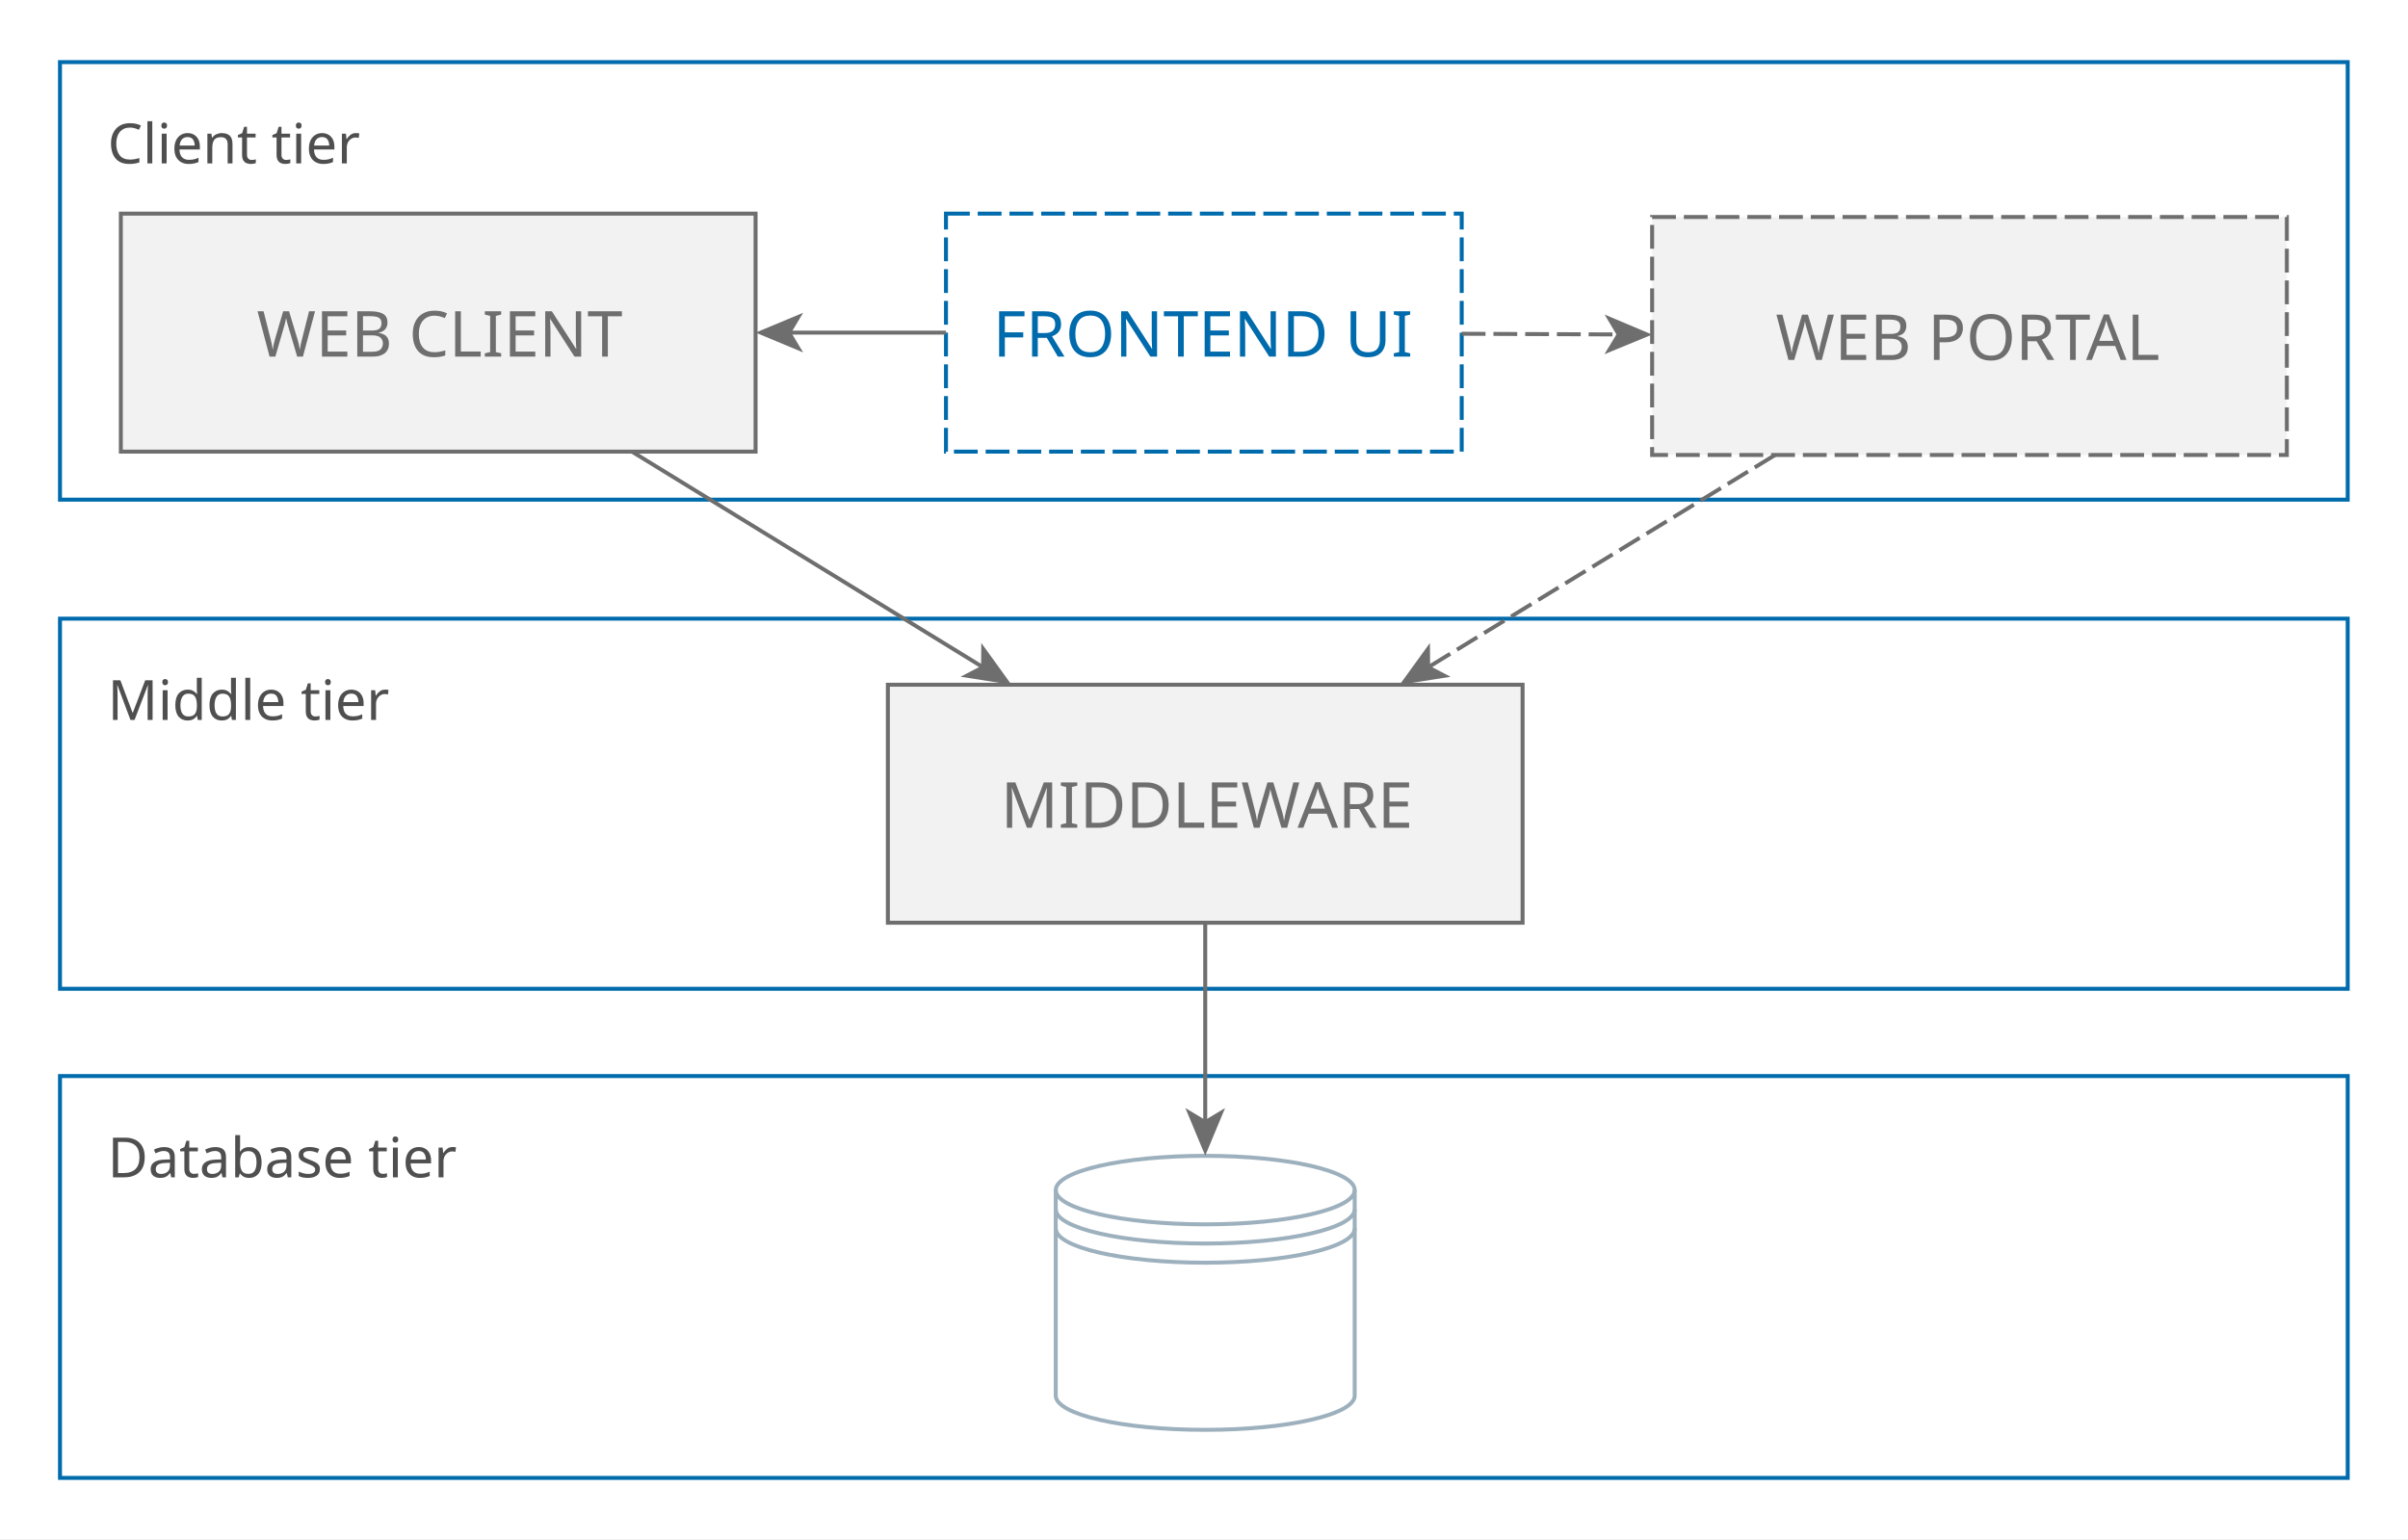
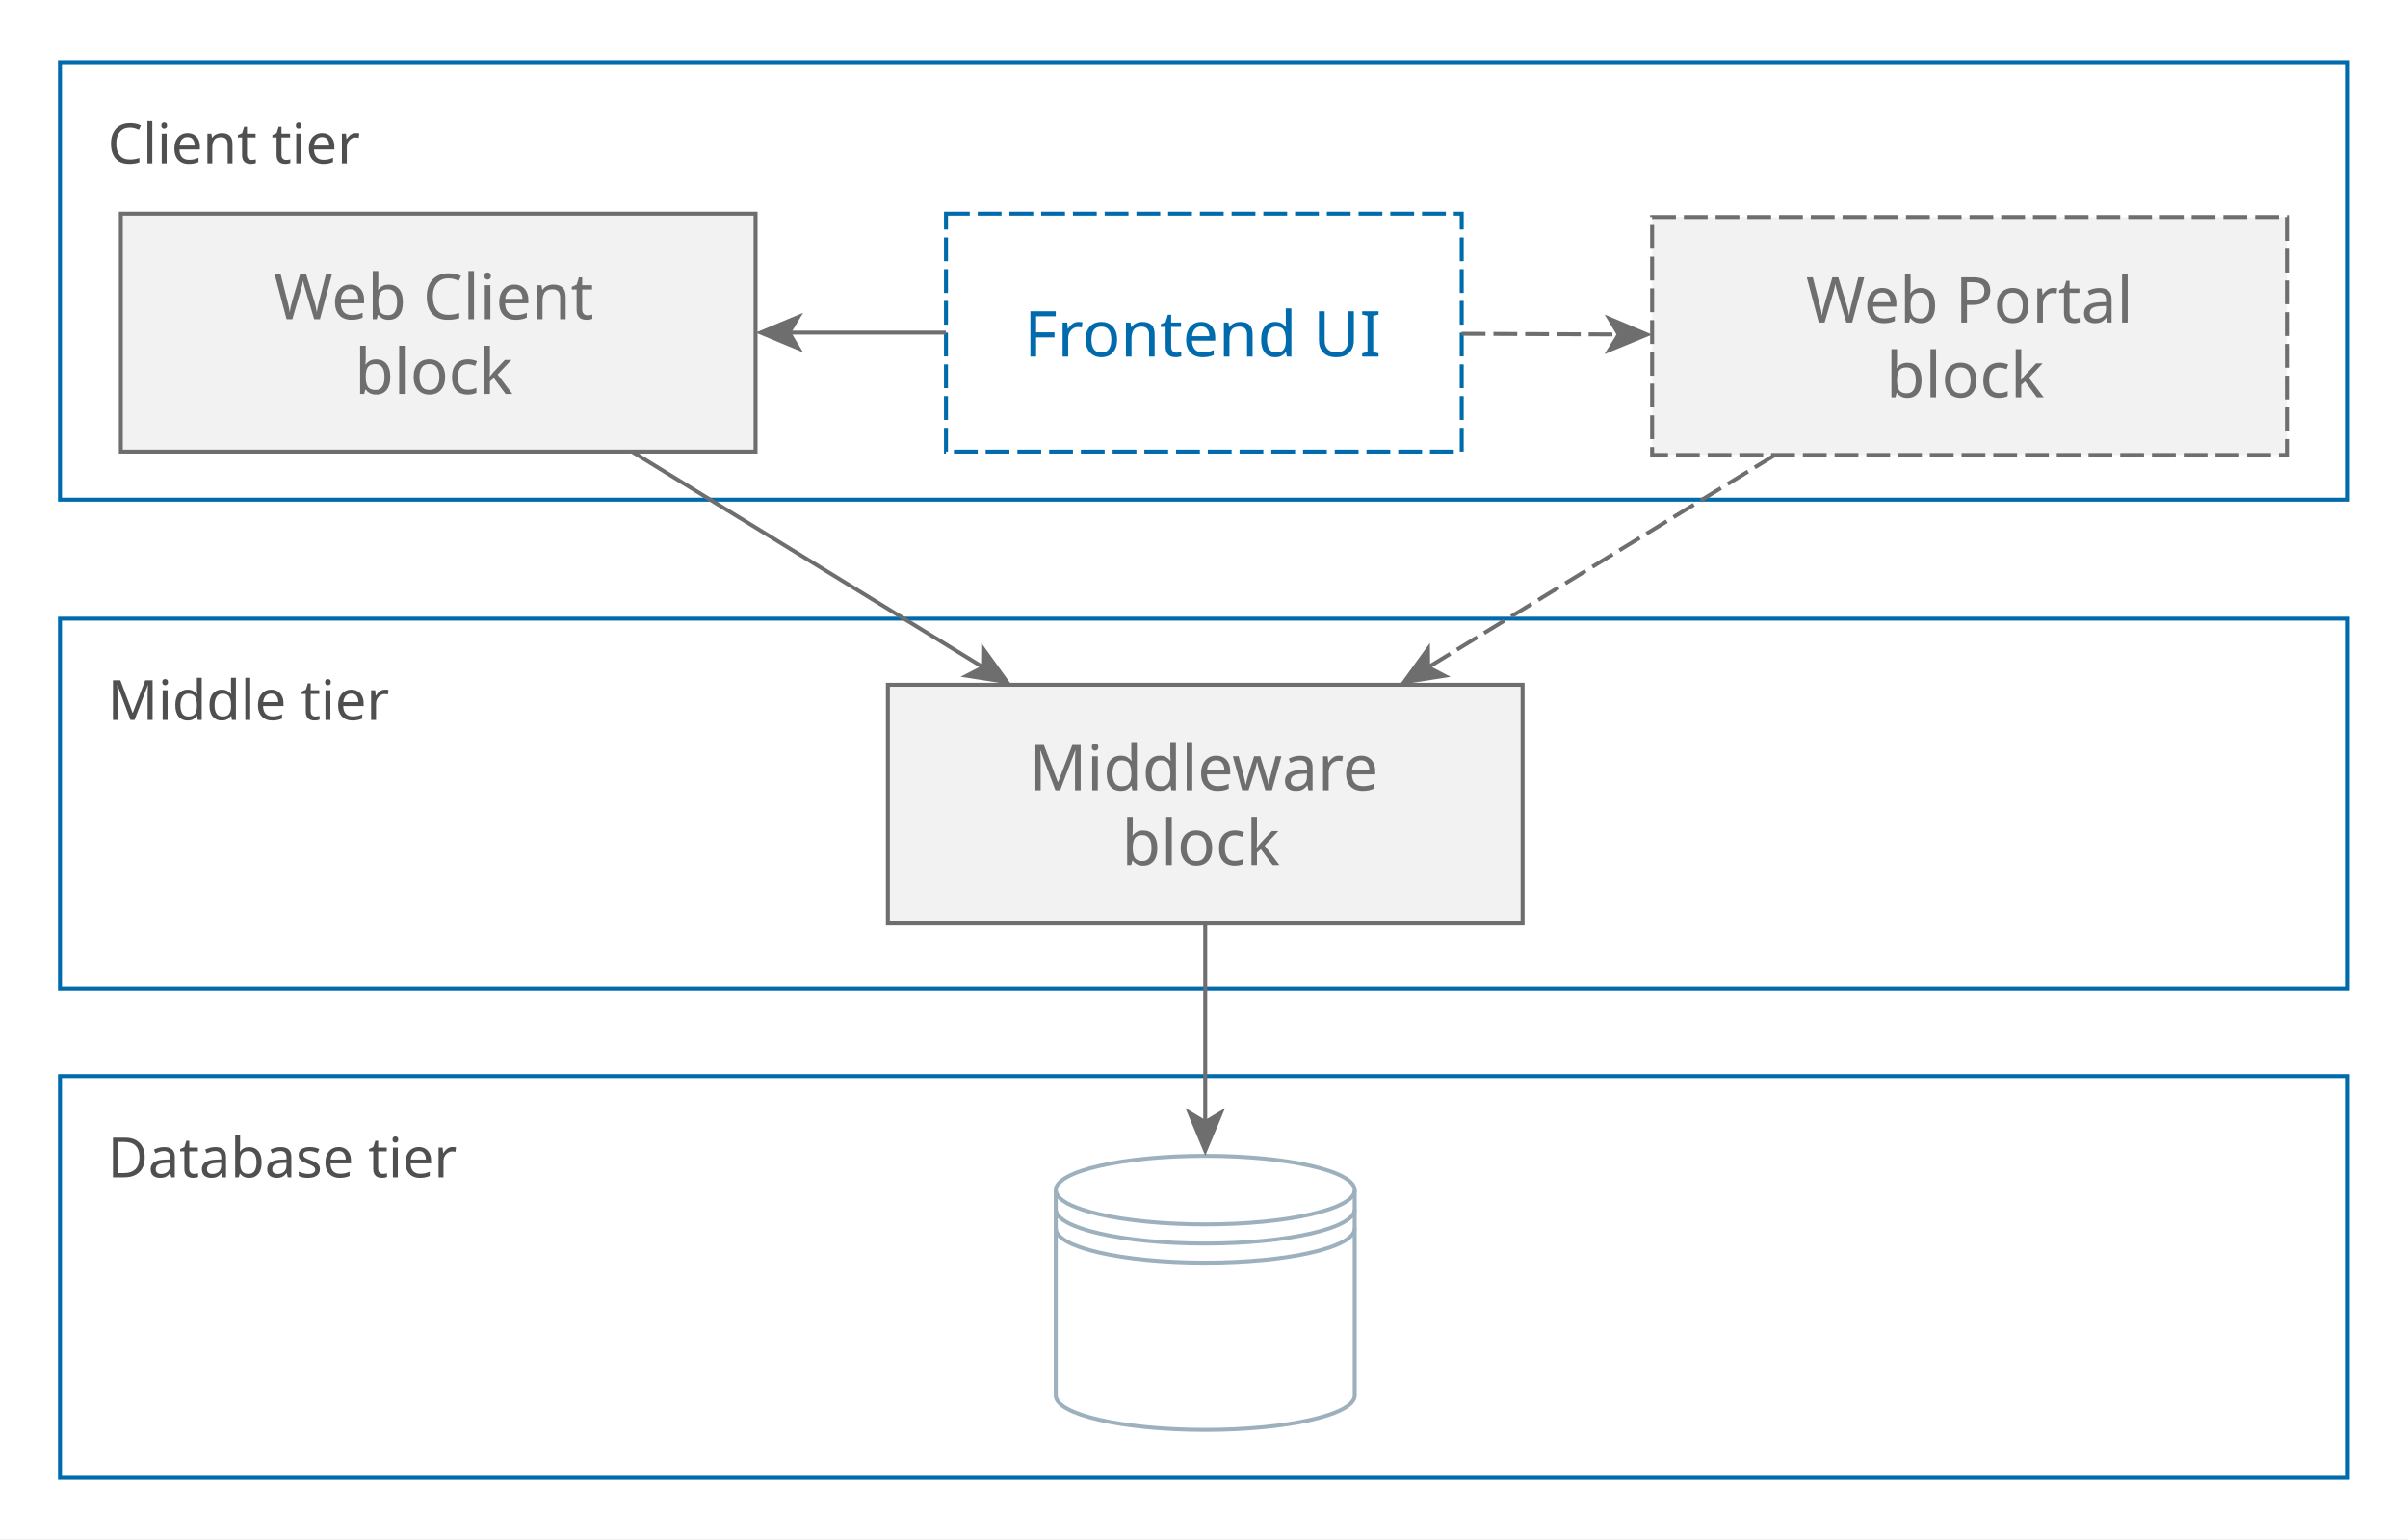
<svg xmlns="http://www.w3.org/2000/svg" fill-opacity="1" color-rendering="auto" color-interpolation="auto" text-rendering="auto" stroke="black" stroke-linecap="square" width="607" stroke-miterlimit="10" shape-rendering="auto" stroke-opacity="1" fill="black" stroke-dasharray="none" font-weight="normal" stroke-width="1" height="388" font-family="'Dialog'" font-style="normal" stroke-linejoin="miter" font-size="12px" stroke-dashoffset="0" image-rendering="auto">
  <defs id="genericDefs" />
  <g>
    <defs id="defs1">
      <clipPath clipPathUnits="userSpaceOnUse" id="clipPath1">
        <path d="M0 0 L607 0 L607 388 L0 388 L0 0 Z" />
      </clipPath>
      <clipPath clipPathUnits="userSpaceOnUse" id="clipPath2">
        <path d="M679 194 L1286 194 L1286 582 L679 582 L679 194 Z" />
      </clipPath>
    </defs>
    <g fill="white" text-rendering="geometricPrecision" shape-rendering="geometricPrecision" transform="translate(-679,-194)" stroke="white">
      <rect x="679" width="607" height="388" y="194" clip-path="url(#clipPath2)" stroke="none" />
    </g>
    <g fill="white" text-rendering="geometricPrecision" shape-rendering="geometricPrecision" transform="matrix(1,0,0,1,-679,-194)" stroke="white">
      <rect x="694.121" width="576.679" height="101.307" y="465.275" clip-path="url(#clipPath2)" stroke="none" />
    </g>
    <g stroke-linecap="butt" transform="matrix(1,0,0,1,-679,-194)" fill="rgb(0,107,172)" text-rendering="geometricPrecision" shape-rendering="geometricPrecision" stroke="rgb(0,107,172)" stroke-miterlimit="1.45">
      <rect fill="none" x="694.121" width="576.679" height="101.307" y="465.275" clip-path="url(#clipPath2)" />
    </g>
    <g stroke-linecap="butt" font-size="14px" transform="matrix(1,0,0,1,-679,-194)" fill="rgb(79,79,79)" text-rendering="geometricPrecision" font-family="sans-serif" shape-rendering="geometricPrecision" stroke="rgb(79,79,79)" stroke-miterlimit="1.45">
      <text x="706.121" xml:space="preserve" y="490.81" clip-path="url(#clipPath2)" stroke="none">Database tier</text>
    </g>
    <g fill="white" text-rendering="geometricPrecision" shape-rendering="geometricPrecision" transform="matrix(1,0,0,1,-679,-194)" stroke="white">
      <rect x="694.121" width="576.679" height="110.307" y="209.66" clip-path="url(#clipPath2)" stroke="none" />
    </g>
    <g stroke-linecap="butt" transform="matrix(1,0,0,1,-679,-194)" fill="rgb(0,107,172)" text-rendering="geometricPrecision" shape-rendering="geometricPrecision" stroke="rgb(0,107,172)" stroke-miterlimit="1.45">
      <rect fill="none" x="694.121" width="576.679" height="110.307" y="209.66" clip-path="url(#clipPath2)" />
    </g>
    <g stroke-linecap="butt" font-size="14px" transform="matrix(1,0,0,1,-679,-194)" fill="rgb(79,79,79)" text-rendering="geometricPrecision" font-family="sans-serif" shape-rendering="geometricPrecision" stroke="rgb(79,79,79)" stroke-miterlimit="1.45">
      <text x="706.121" xml:space="preserve" y="235.195" clip-path="url(#clipPath2)" stroke="none">Client tier</text>
    </g>
    <g fill="white" text-rendering="geometricPrecision" shape-rendering="geometricPrecision" transform="matrix(1,0,0,1,-679,-194)" stroke="white">
      <rect x="694.121" width="576.679" height="93.307" y="349.967" clip-path="url(#clipPath2)" stroke="none" />
    </g>
    <g stroke-linecap="butt" transform="matrix(1,0,0,1,-679,-194)" fill="rgb(0,107,172)" text-rendering="geometricPrecision" shape-rendering="geometricPrecision" stroke="rgb(0,107,172)" stroke-miterlimit="1.45">
      <rect fill="none" x="694.121" width="576.679" height="93.307" y="349.967" clip-path="url(#clipPath2)" />
    </g>
    <g stroke-linecap="butt" font-size="14px" transform="matrix(1,0,0,1,-679,-194)" fill="rgb(79,79,79)" text-rendering="geometricPrecision" font-family="sans-serif" shape-rendering="geometricPrecision" stroke="rgb(79,79,79)" stroke-miterlimit="1.45">
      <text x="706.121" xml:space="preserve" y="375.502" clip-path="url(#clipPath2)" stroke="none">Middle tier</text>
    </g>
    <g stroke-linecap="butt" transform="matrix(1,0,0,1,-679,-194)" fill="rgb(0,107,172)" text-rendering="geometricPrecision" shape-rendering="geometricPrecision" stroke-dasharray="6,2" stroke="rgb(0,107,172)" stroke-miterlimit="1.45">
      <rect fill="none" x="917.461" width="130" height="60" y="247.854" clip-path="url(#clipPath2)" />
-       <text x="929.312" font-size="16px" y="283.901" clip-path="url(#clipPath2)" font-family="sans-serif" stroke-dasharray="none" stroke="none" xml:space="preserve">FRONTEND UI</text>
+       <text x="937.191" font-size="16px" y="283.901" clip-path="url(#clipPath2)" font-family="sans-serif" stroke-dasharray="none" stroke="none" xml:space="preserve">Frontend UI</text>
    </g>
    <g fill="rgb(242,242,242)" text-rendering="geometricPrecision" shape-rendering="geometricPrecision" transform="matrix(1,0,0,1,-679,-194)" stroke="rgb(242,242,242)">
      <rect x="709.461" width="160" height="60" y="247.854" clip-path="url(#clipPath2)" stroke="none" />
    </g>
    <g stroke-linecap="butt" transform="matrix(1,0,0,1,-679,-194)" fill="rgb(110,110,110)" text-rendering="geometricPrecision" shape-rendering="geometricPrecision" stroke="rgb(110,110,110)" stroke-miterlimit="1.45">
      <rect fill="none" x="709.461" width="160" height="60" y="247.854" clip-path="url(#clipPath2)" />
-       <text x="743.738" font-size="16px" y="283.901" clip-path="url(#clipPath2)" font-family="sans-serif" stroke="none" xml:space="preserve">WEB CLIENT</text>
+       <text x="748.019" font-size="16px" y="274.479" clip-path="url(#clipPath2)" font-family="sans-serif" stroke="none" xml:space="preserve">Web Client</text>
+       <text x="768.426" font-size="16px" y="293.322" clip-path="url(#clipPath2)" font-family="sans-serif" stroke="none" xml:space="preserve">block</text>
    </g>
    <g fill="rgb(242,242,242)" text-rendering="geometricPrecision" shape-rendering="geometricPrecision" transform="matrix(1,0,0,1,-679,-194)" stroke="rgb(242,242,242)">
      <rect x="1095.461" width="160" height="60" y="248.704" clip-path="url(#clipPath2)" stroke="none" />
    </g>
    <g stroke-linecap="butt" transform="matrix(1,0,0,1,-679,-194)" fill="rgb(110,110,110)" text-rendering="geometricPrecision" shape-rendering="geometricPrecision" stroke-dasharray="6,2" stroke="rgb(110,110,110)" stroke-miterlimit="1.45">
      <rect fill="none" x="1095.461" width="160" height="60" y="248.704" clip-path="url(#clipPath2)" />
-       <text x="1126.609" font-size="16px" y="284.751" clip-path="url(#clipPath2)" font-family="sans-serif" stroke-dasharray="none" stroke="none" xml:space="preserve">WEB PORTAL</text>
+       <text x="1134.261" font-size="16px" y="275.329" clip-path="url(#clipPath2)" font-family="sans-serif" stroke-dasharray="none" stroke="none" xml:space="preserve">Web Portal</text>
+       <text x="1154.425" font-size="16px" y="294.173" clip-path="url(#clipPath2)" font-family="sans-serif" stroke-dasharray="none" stroke="none" xml:space="preserve">block</text>
    </g>
    <g fill="rgb(242,242,242)" text-rendering="geometricPrecision" shape-rendering="geometricPrecision" transform="matrix(1,0,0,1,-679,-194)" stroke="rgb(242,242,242)">
      <rect x="902.81" width="160" height="60" y="366.621" clip-path="url(#clipPath2)" stroke="none" />
    </g>
    <g stroke-linecap="butt" transform="matrix(1,0,0,1,-679,-194)" fill="rgb(110,110,110)" text-rendering="geometricPrecision" shape-rendering="geometricPrecision" stroke="rgb(110,110,110)" stroke-miterlimit="1.45">
      <rect fill="none" x="902.81" width="160" height="60" y="366.621" clip-path="url(#clipPath2)" />
-       <text x="931.271" font-size="16px" y="402.668" clip-path="url(#clipPath2)" font-family="sans-serif" stroke="none" xml:space="preserve">MIDDLEWARE</text>
+       <text x="938.455" font-size="16px" y="393.246" clip-path="url(#clipPath2)" font-family="sans-serif" stroke="none" xml:space="preserve">Middleware</text>
+       <text x="961.775" font-size="16px" y="412.09" clip-path="url(#clipPath2)" font-family="sans-serif" stroke="none" xml:space="preserve">block</text>
    </g>
    <g transform="matrix(1,0,0,1,-679,-194)" fill-opacity="0.902" fill="rgb(255,255,255)" text-rendering="geometricPrecision" shape-rendering="geometricPrecision" stroke="rgb(255,255,255)" stroke-opacity="0.902">
      <path d="M945.13 494.023 L945.13 545.833 C945.13 550.602 962 554.468 982.81 554.468 C1003.62 554.468 1020.49 550.602 1020.49 545.833 L1020.49 494.023 C1020.49 489.255 1003.62 485.388 982.81 485.388 C962 485.388 945.13 489.255 945.13 494.023 Z" stroke="none" clip-path="url(#clipPath2)" />
    </g>
    <g stroke-linecap="butt" transform="matrix(1,0,0,1,-679,-194)" fill="rgb(157,176,189)" text-rendering="geometricPrecision" shape-rendering="geometricPrecision" stroke="rgb(157,176,189)" stroke-miterlimit="1.45">
      <path fill="none" d="M945.13 494.023 L945.13 545.833 C945.13 550.602 962 554.468 982.81 554.468 C1003.62 554.468 1020.49 550.602 1020.49 545.833 L1020.49 494.023 C1020.49 489.255 1003.62 485.388 982.81 485.388 C962 485.388 945.13 489.255 945.13 494.023 Z" clip-path="url(#clipPath2)" />
      <path fill="none" d="M945.13 494.023 C945.13 498.792 962 502.658 982.81 502.658 C1003.62 502.658 1020.49 498.792 1020.49 494.023 M945.13 498.859 C945.13 503.628 962 507.494 982.81 507.494 C1003.62 507.494 1020.49 503.628 1020.49 498.859 M945.13 503.695 C945.13 508.464 962 512.33 982.81 512.33 C1003.62 512.33 1020.49 508.464 1020.49 503.695" clip-path="url(#clipPath2)" />
    </g>
    <g stroke-linecap="butt" transform="matrix(1,0,0,1,-679,-194)" fill="rgb(110,110,110)" text-rendering="geometricPrecision" shape-rendering="geometricPrecision" stroke="rgb(110,110,110)" stroke-miterlimit="1.45">
      <path fill="none" d="M917.461 277.854 L877.461 277.854" clip-path="url(#clipPath2)" />
      <path d="M869.461 277.854 L881.461 282.854 L878.461 277.854 L881.461 272.854 Z" clip-path="url(#clipPath2)" stroke="none" />
      <path fill="none" stroke-dasharray="6,2" d="M1047.461 278.14 L1087.461 278.317" clip-path="url(#clipPath2)" />
      <path stroke-dasharray="6,2" d="M1095.461 278.352 L1083.483 273.299 L1086.461 278.312 L1083.439 283.299 Z" clip-path="url(#clipPath2)" stroke="none" />
      <path fill="none" d="M838.3 307.854 L927.154 362.434" clip-path="url(#clipPath2)" />
      <path d="M933.971 366.621 L926.363 356.08 L926.302 361.911 L921.129 364.601 Z" clip-path="url(#clipPath2)" stroke="none" />
      <path fill="none" stroke-dasharray="6,2" d="M1126.447 308.704 L1038.647 362.445" clip-path="url(#clipPath2)" />
      <path stroke-dasharray="6,2" d="M1031.824 366.621 L1044.669 364.621 L1039.5 361.923 L1039.448 356.092 Z" clip-path="url(#clipPath2)" stroke="none" />
      <path fill="none" d="M982.81 426.621 L982.81 477.348" clip-path="url(#clipPath2)" />
      <path d="M982.81 485.348 L987.81 473.348 L982.81 476.348 L977.81 473.348 Z" clip-path="url(#clipPath2)" stroke="none" />
    </g>
  </g>
</svg>
